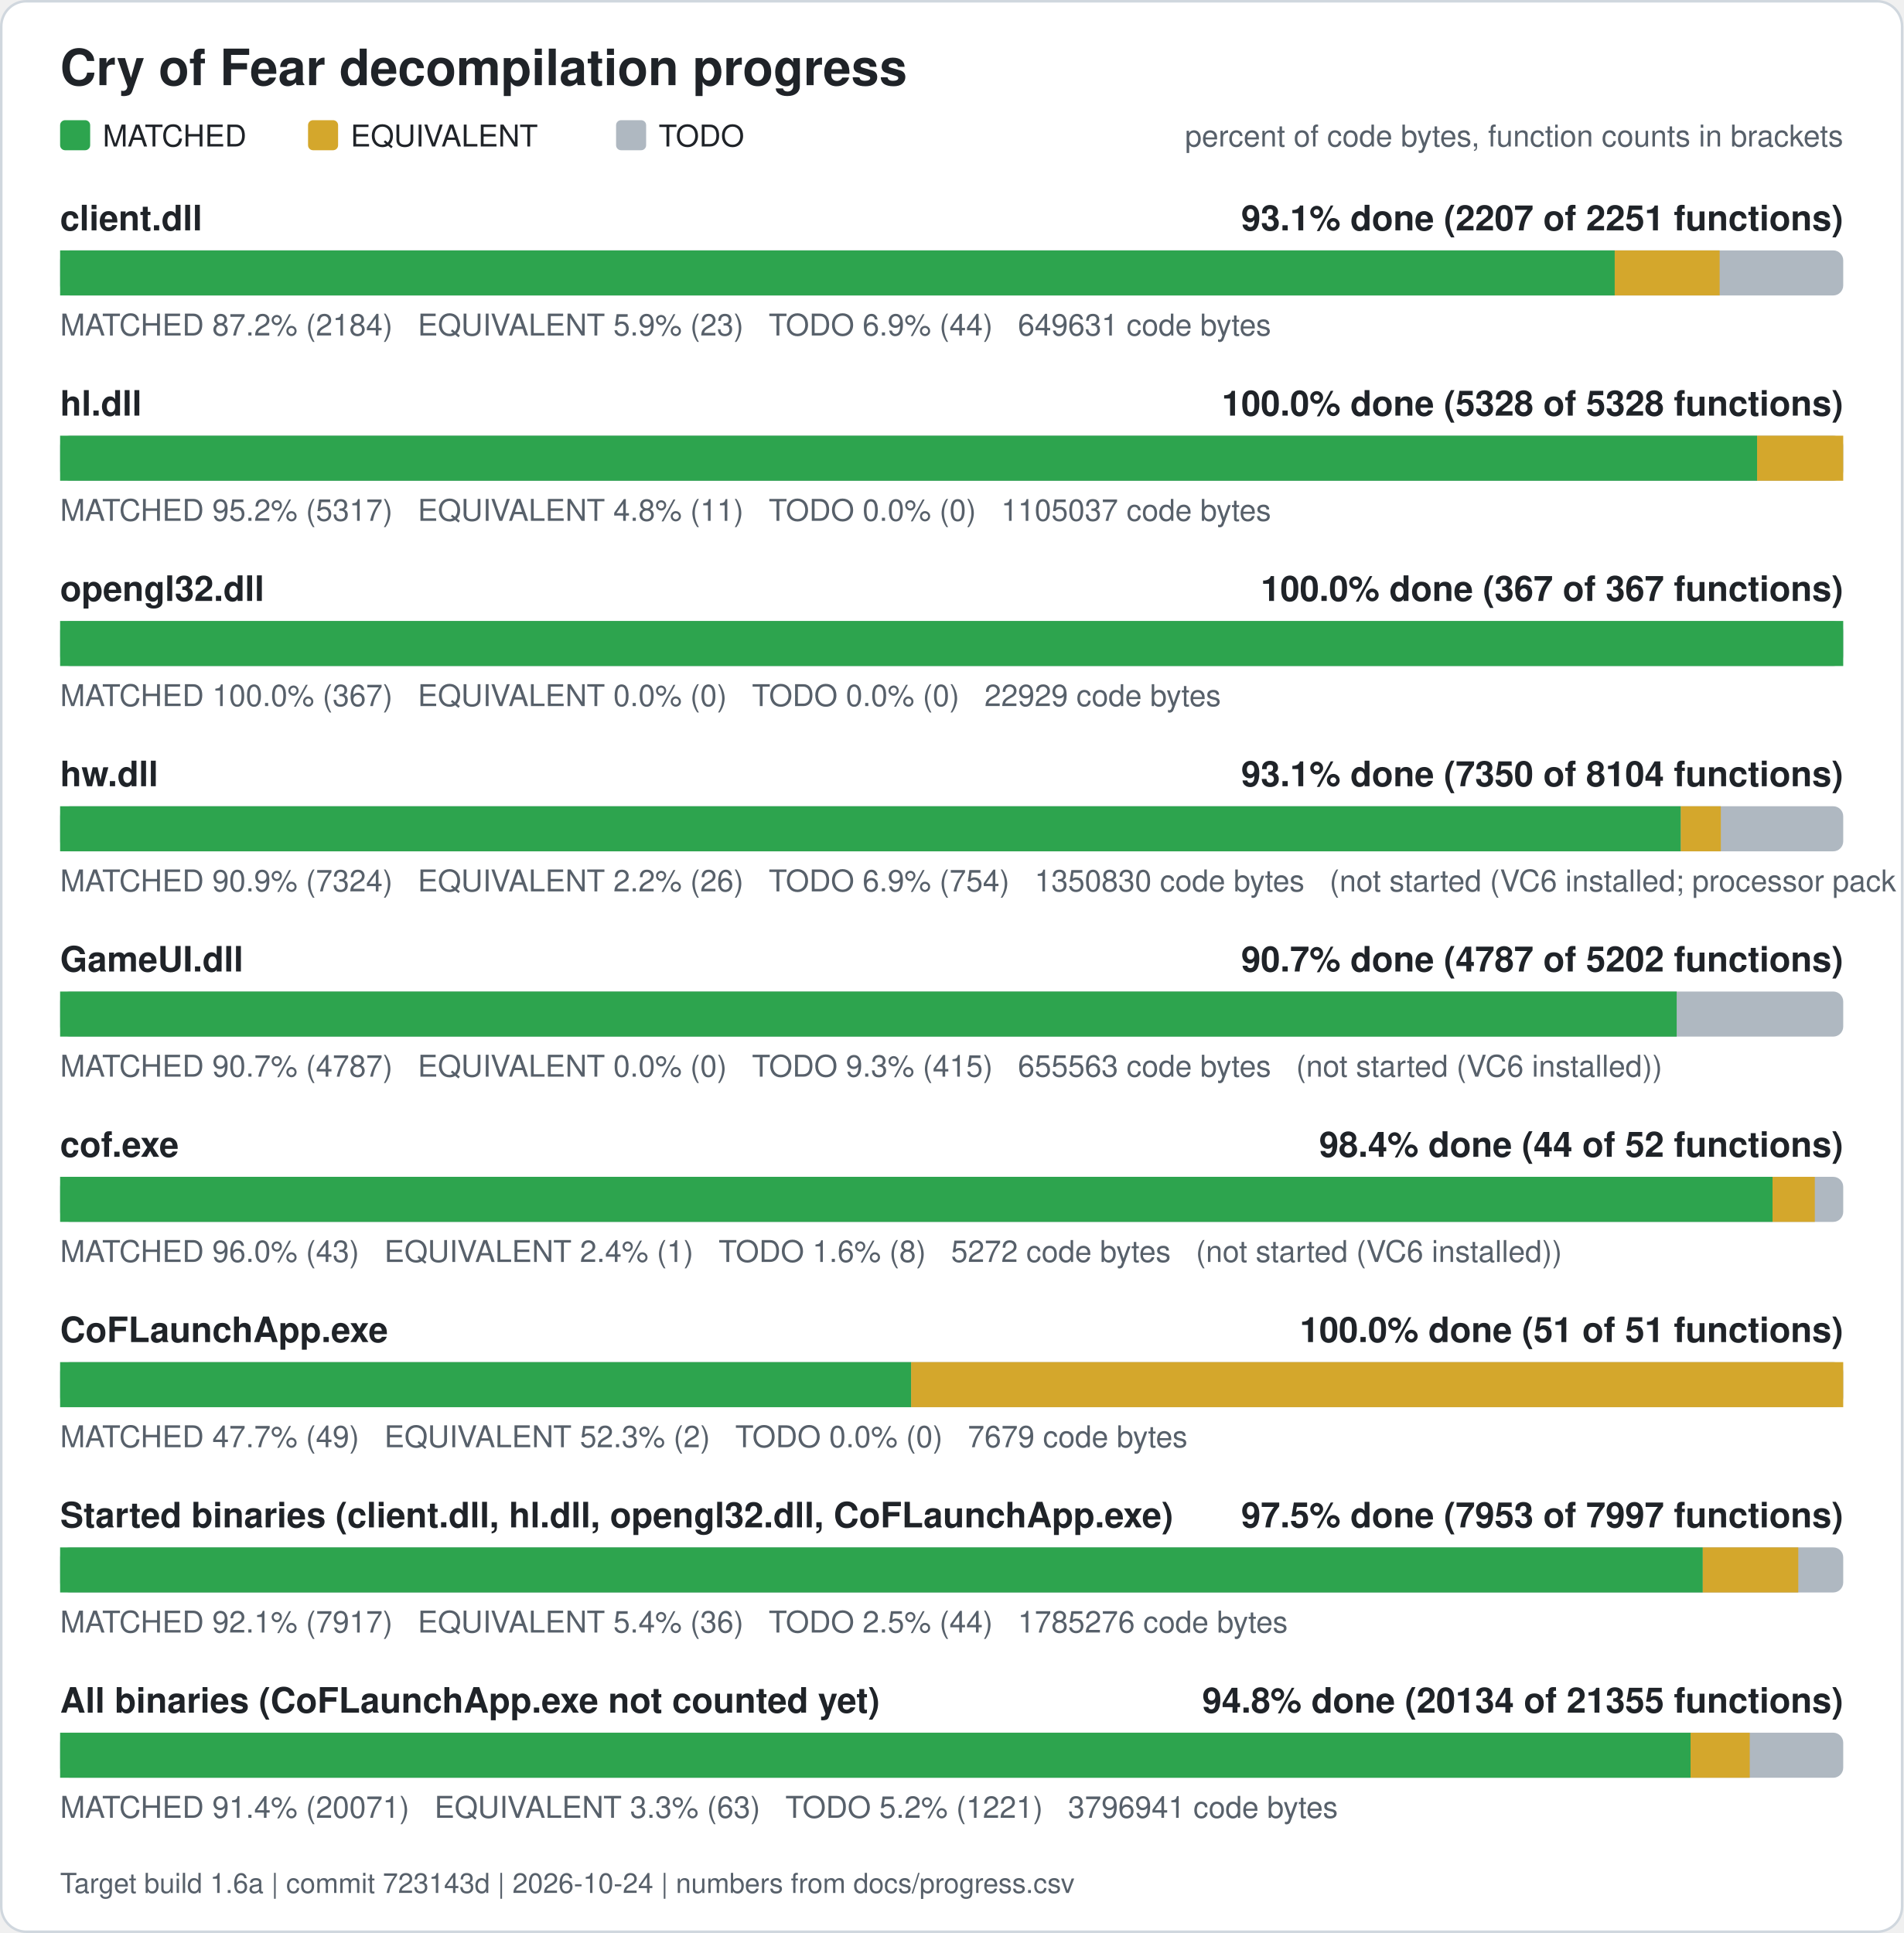
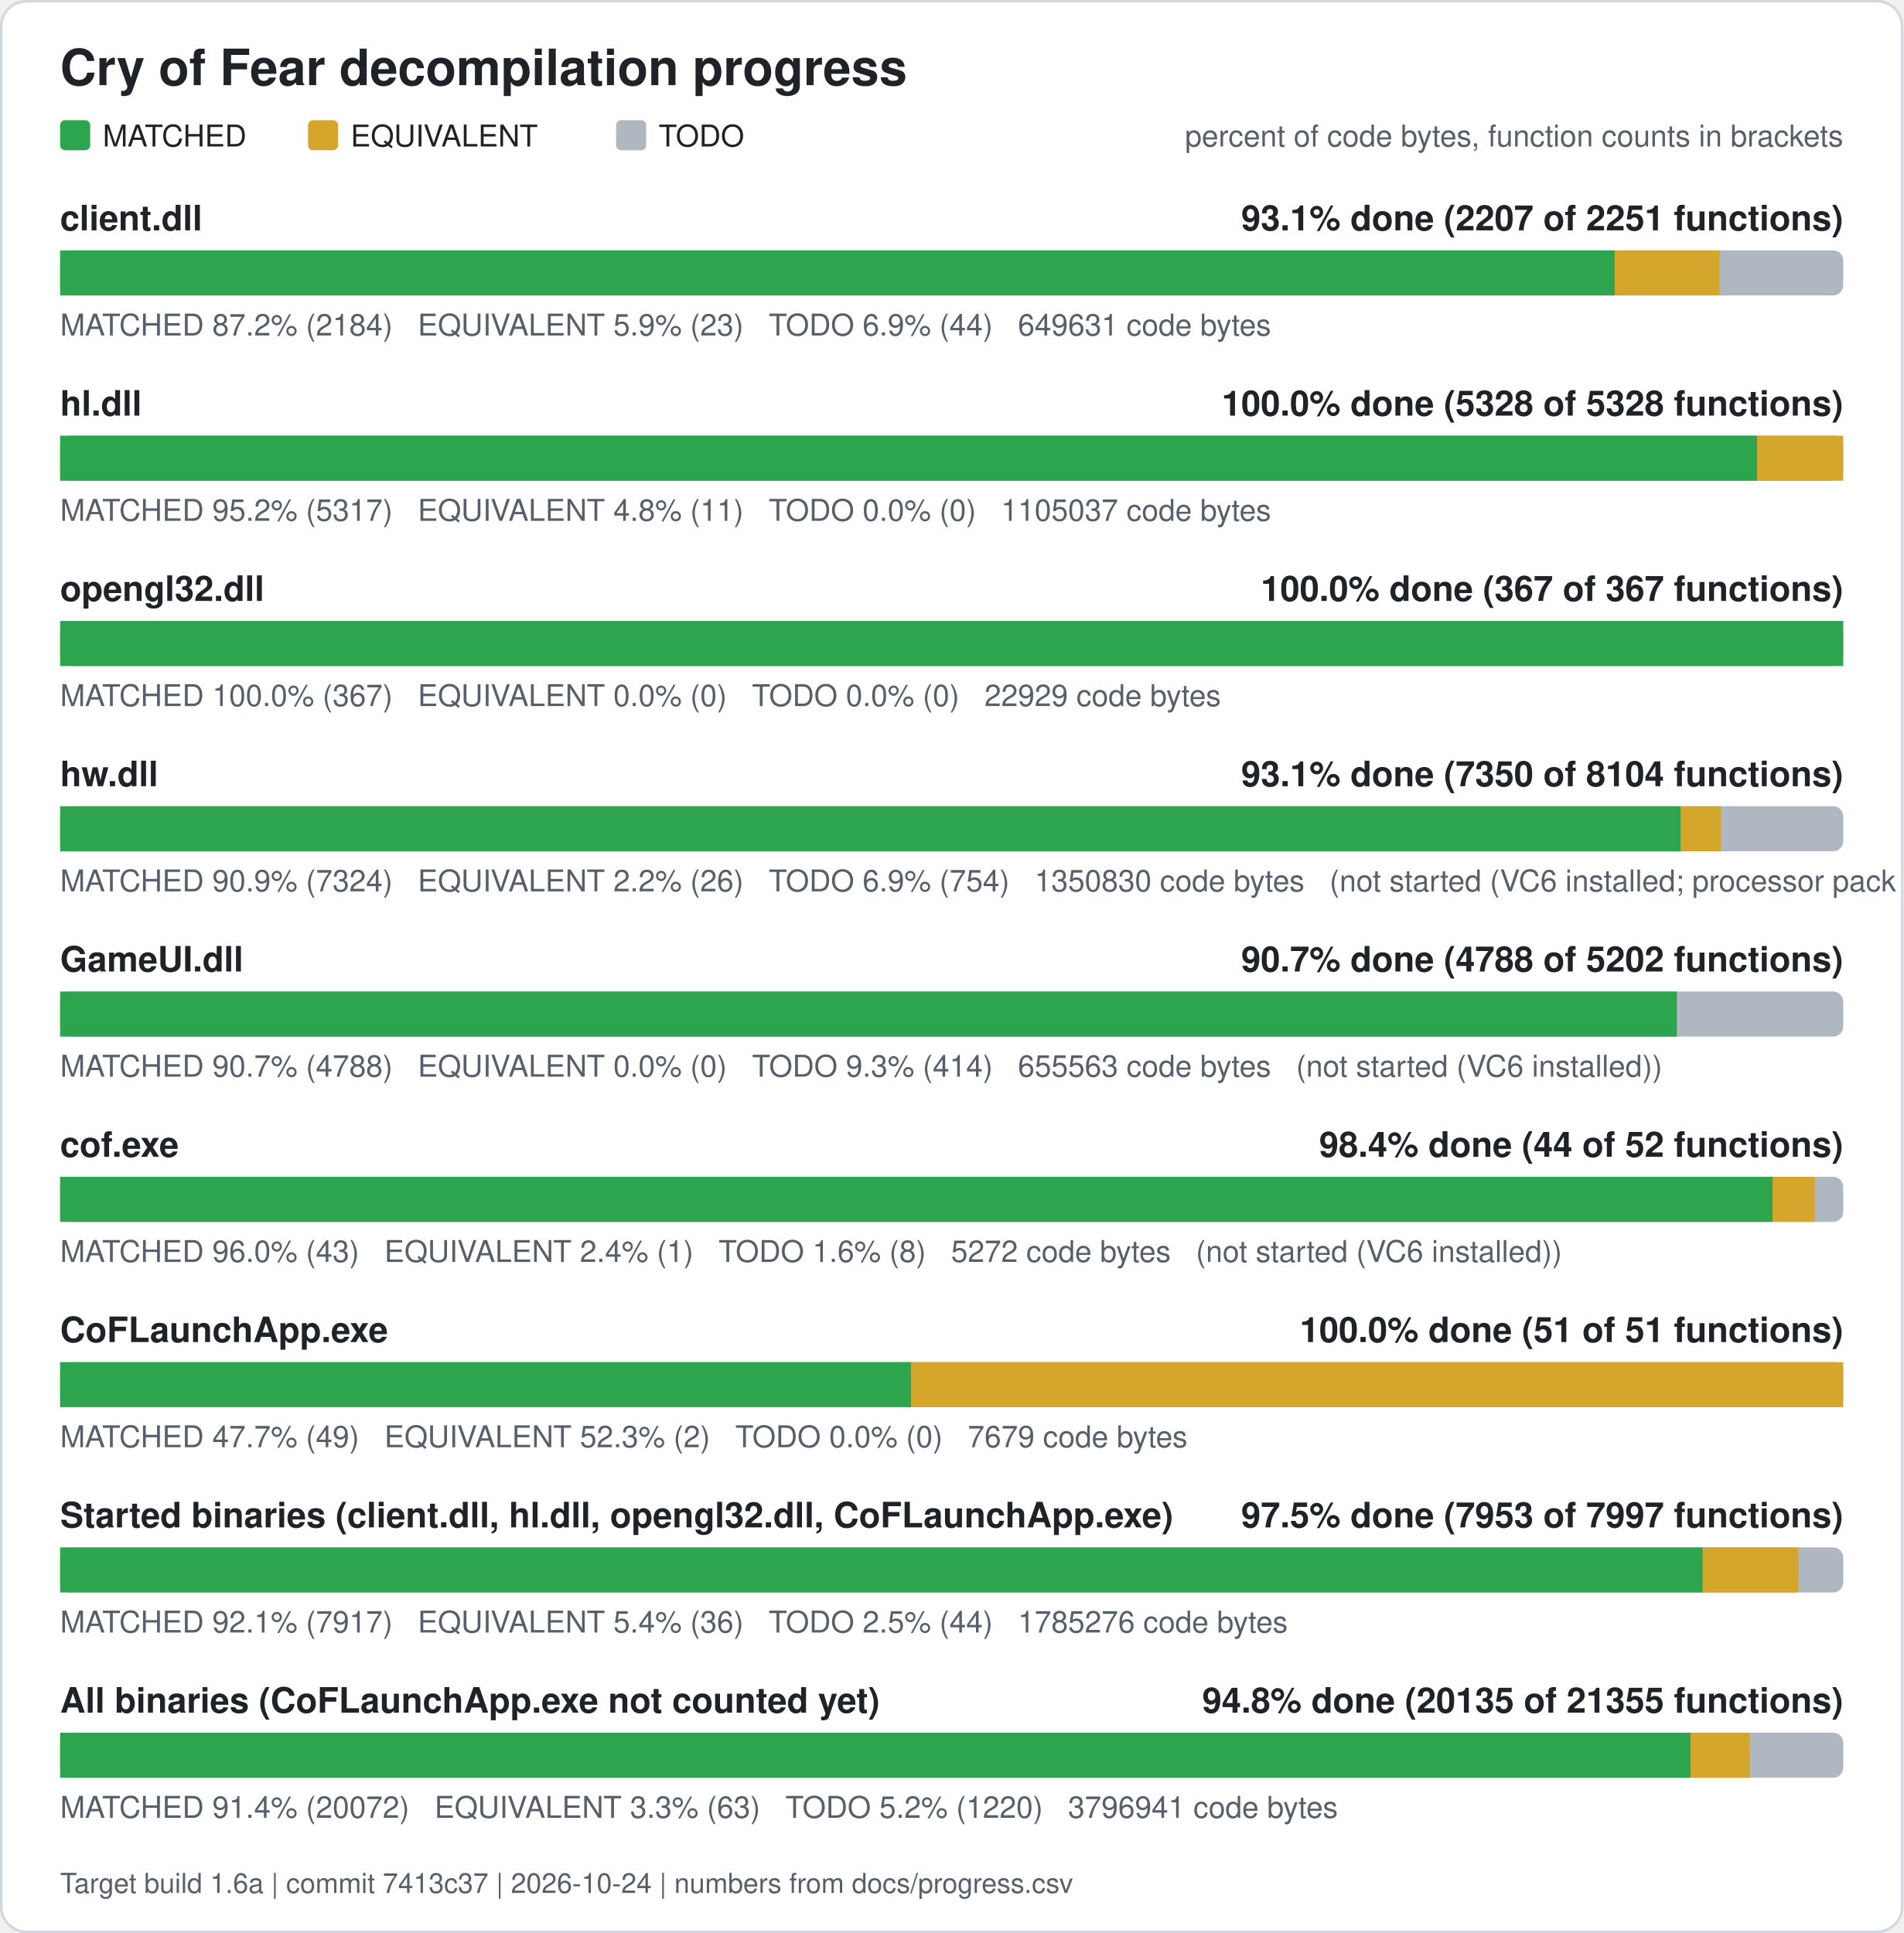
<svg xmlns="http://www.w3.org/2000/svg" width="760" height="772" viewBox="0 0 760 772" role="img" aria-label="Cry of Fear decompilation progress">
  <rect x="0.5" y="0.5" width="759" height="771" rx="10" fill="#ffffff" stroke="#d0d7de" />
  <text x="24" y="34" font-family="Segoe UI, Helvetica, Arial, sans-serif" font-size="20" font-weight="600" fill="#1f2328">Cry of Fear decompilation progress</text>
  <rect x="24" y="48" width="12" height="12" rx="2" fill="#2da44e" />
  <text x="41" y="58.5" font-family="Segoe UI, Helvetica, Arial, sans-serif" font-size="12" fill="#1f2328">MATCHED</text>
  <rect x="123" y="48" width="12" height="12" rx="2" fill="#d4a72c" />
  <text x="140" y="58.5" font-family="Segoe UI, Helvetica, Arial, sans-serif" font-size="12" fill="#1f2328">EQUIVALENT</text>
  <rect x="246" y="48" width="12" height="12" rx="2" fill="#afb8c1" />
  <text x="263" y="58.5" font-family="Segoe UI, Helvetica, Arial, sans-serif" font-size="12" fill="#1f2328">TODO</text>
  <text x="736" y="58.5" font-family="Segoe UI, Helvetica, Arial, sans-serif" font-size="12" fill="#57606a" text-anchor="end">percent of code bytes, function counts in brackets</text>
  <text x="24" y="92" font-family="Segoe UI, Helvetica, Arial, sans-serif" font-size="14" font-weight="600" fill="#1f2328">client.dll</text>
  <text x="736" y="92" font-family="Segoe UI, Helvetica, Arial, sans-serif" font-size="14" font-weight="600" fill="#1f2328" text-anchor="end">93.1% done (2207 of 2251 functions)</text>
  <rect x="24" y="100" width="712" height="18" rx="4" fill="#afb8c1" />
  <rect x="24.00" y="100" width="620.76" height="18" fill="#2da44e" />
  <rect x="644.76" y="100" width="41.89" height="18" fill="#d4a72c" />
  <text x="24" y="134" font-family="Segoe UI, Helvetica, Arial, sans-serif" font-size="12" fill="#57606a" xml:space="preserve">MATCHED 87.2% (2184)   EQUIVALENT 5.9% (23)   TODO 6.9% (44)   649631 code bytes</text>
  <text x="24" y="166" font-family="Segoe UI, Helvetica, Arial, sans-serif" font-size="14" font-weight="600" fill="#1f2328">hl.dll</text>
  <text x="736" y="166" font-family="Segoe UI, Helvetica, Arial, sans-serif" font-size="14" font-weight="600" fill="#1f2328" text-anchor="end">100.0% done (5328 of 5328 functions)</text>
  <rect x="24" y="174" width="712" height="18" rx="4" fill="#afb8c1" />
  <rect x="24.00" y="174" width="677.61" height="18" fill="#2da44e" />
  <rect x="701.61" y="174" width="34.39" height="18" fill="#d4a72c" />
  <text x="24" y="208" font-family="Segoe UI, Helvetica, Arial, sans-serif" font-size="12" fill="#57606a" xml:space="preserve">MATCHED 95.2% (5317)   EQUIVALENT 4.8% (11)   TODO 0.0% (0)   1105037 code bytes</text>
  <text x="24" y="240" font-family="Segoe UI, Helvetica, Arial, sans-serif" font-size="14" font-weight="600" fill="#1f2328">opengl32.dll</text>
  <text x="736" y="240" font-family="Segoe UI, Helvetica, Arial, sans-serif" font-size="14" font-weight="600" fill="#1f2328" text-anchor="end">100.0% done (367 of 367 functions)</text>
  <rect x="24" y="248" width="712" height="18" rx="4" fill="#afb8c1" />
  <rect x="24.00" y="248" width="712.00" height="18" fill="#2da44e" />
  <text x="24" y="282" font-family="Segoe UI, Helvetica, Arial, sans-serif" font-size="12" fill="#57606a" xml:space="preserve">MATCHED 100.0% (367)   EQUIVALENT 0.0% (0)   TODO 0.0% (0)   22929 code bytes</text>
  <text x="24" y="314" font-family="Segoe UI, Helvetica, Arial, sans-serif" font-size="14" font-weight="600" fill="#1f2328">hw.dll</text>
  <text x="736" y="314" font-family="Segoe UI, Helvetica, Arial, sans-serif" font-size="14" font-weight="600" fill="#1f2328" text-anchor="end">93.1% done (7350 of 8104 functions)</text>
  <rect x="24" y="322" width="712" height="18" rx="4" fill="#afb8c1" />
  <rect x="24.00" y="322" width="647.15" height="18" fill="#2da44e" />
  <rect x="671.15" y="322" width="15.98" height="18" fill="#d4a72c" />
  <text x="24" y="356" font-family="Segoe UI, Helvetica, Arial, sans-serif" font-size="12" fill="#57606a" xml:space="preserve">MATCHED 90.9% (7324)   EQUIVALENT 2.2% (26)   TODO 6.9% (754)   1350830 code bytes   (not started (VC6 installed; processor pack and VS 2005 objects need those compilers))</text>
  <text x="24" y="388" font-family="Segoe UI, Helvetica, Arial, sans-serif" font-size="14" font-weight="600" fill="#1f2328">GameUI.dll</text>
-   <text x="736" y="388" font-family="Segoe UI, Helvetica, Arial, sans-serif" font-size="14" font-weight="600" fill="#1f2328" text-anchor="end">90.7% done (4787 of 5202 functions)</text>
+   <text x="736" y="388" font-family="Segoe UI, Helvetica, Arial, sans-serif" font-size="14" font-weight="600" fill="#1f2328" text-anchor="end">90.7% done (4788 of 5202 functions)</text>
  <rect x="24" y="396" width="712" height="18" rx="4" fill="#afb8c1" />
-   <rect x="24.00" y="396" width="645.50" height="18" fill="#2da44e" />
-   <text x="24" y="430" font-family="Segoe UI, Helvetica, Arial, sans-serif" font-size="12" fill="#57606a" xml:space="preserve">MATCHED 90.7% (4787)   EQUIVALENT 0.0% (0)   TODO 9.3% (415)   655563 code bytes   (not started (VC6 installed))</text>
+   <rect x="24.00" y="396" width="645.57" height="18" fill="#2da44e" />
+   <text x="24" y="430" font-family="Segoe UI, Helvetica, Arial, sans-serif" font-size="12" fill="#57606a" xml:space="preserve">MATCHED 90.7% (4788)   EQUIVALENT 0.0% (0)   TODO 9.3% (414)   655563 code bytes   (not started (VC6 installed))</text>
  <text x="24" y="462" font-family="Segoe UI, Helvetica, Arial, sans-serif" font-size="14" font-weight="600" fill="#1f2328">cof.exe</text>
  <text x="736" y="462" font-family="Segoe UI, Helvetica, Arial, sans-serif" font-size="14" font-weight="600" fill="#1f2328" text-anchor="end">98.4% done (44 of 52 functions)</text>
  <rect x="24" y="470" width="712" height="18" rx="4" fill="#afb8c1" />
  <rect x="24.00" y="470" width="683.77" height="18" fill="#2da44e" />
  <rect x="707.77" y="470" width="16.88" height="18" fill="#d4a72c" />
  <text x="24" y="504" font-family="Segoe UI, Helvetica, Arial, sans-serif" font-size="12" fill="#57606a" xml:space="preserve">MATCHED 96.0% (43)   EQUIVALENT 2.4% (1)   TODO 1.6% (8)   5272 code bytes   (not started (VC6 installed))</text>
  <text x="24" y="536" font-family="Segoe UI, Helvetica, Arial, sans-serif" font-size="14" font-weight="600" fill="#1f2328">CoFLaunchApp.exe</text>
  <text x="736" y="536" font-family="Segoe UI, Helvetica, Arial, sans-serif" font-size="14" font-weight="600" fill="#1f2328" text-anchor="end">100.0% done (51 of 51 functions)</text>
  <rect x="24" y="544" width="712" height="18" rx="4" fill="#afb8c1" />
  <rect x="24.00" y="544" width="339.82" height="18" fill="#2da44e" />
  <rect x="363.82" y="544" width="372.18" height="18" fill="#d4a72c" />
  <text x="24" y="578" font-family="Segoe UI, Helvetica, Arial, sans-serif" font-size="12" fill="#57606a" xml:space="preserve">MATCHED 47.7% (49)   EQUIVALENT 52.3% (2)   TODO 0.0% (0)   7679 code bytes</text>
  <text x="24" y="610" font-family="Segoe UI, Helvetica, Arial, sans-serif" font-size="14" font-weight="600" fill="#1f2328">Started binaries (client.dll, hl.dll, opengl32.dll, CoFLaunchApp.exe)</text>
  <text x="736" y="610" font-family="Segoe UI, Helvetica, Arial, sans-serif" font-size="14" font-weight="600" fill="#1f2328" text-anchor="end">97.5% done (7953 of 7997 functions)</text>
  <rect x="24" y="618" width="712" height="18" rx="4" fill="#afb8c1" />
  <rect x="24.00" y="618" width="655.92" height="18" fill="#2da44e" />
  <rect x="679.92" y="618" width="38.13" height="18" fill="#d4a72c" />
  <text x="24" y="652" font-family="Segoe UI, Helvetica, Arial, sans-serif" font-size="12" fill="#57606a" xml:space="preserve">MATCHED 92.1% (7917)   EQUIVALENT 5.4% (36)   TODO 2.5% (44)   1785276 code bytes</text>
  <text x="24" y="684" font-family="Segoe UI, Helvetica, Arial, sans-serif" font-size="14" font-weight="600" fill="#1f2328">All binaries (CoFLaunchApp.exe not counted yet)</text>
-   <text x="736" y="684" font-family="Segoe UI, Helvetica, Arial, sans-serif" font-size="14" font-weight="600" fill="#1f2328" text-anchor="end">94.8% done (20134 of 21355 functions)</text>
+   <text x="736" y="684" font-family="Segoe UI, Helvetica, Arial, sans-serif" font-size="14" font-weight="600" fill="#1f2328" text-anchor="end">94.8% done (20135 of 21355 functions)</text>
  <rect x="24" y="692" width="712" height="18" rx="4" fill="#afb8c1" />
-   <rect x="24.00" y="692" width="651.04" height="18" fill="#2da44e" />
-   <rect x="675.04" y="692" width="23.63" height="18" fill="#d4a72c" />
-   <text x="24" y="726" font-family="Segoe UI, Helvetica, Arial, sans-serif" font-size="12" fill="#57606a" xml:space="preserve">MATCHED 91.4% (20071)   EQUIVALENT 3.3% (63)   TODO 5.2% (1221)   3796941 code bytes</text>
-   <text x="24" y="756" font-family="Segoe UI, Helvetica, Arial, sans-serif" font-size="11" fill="#57606a">Target build 1.6a | commit 723143d | 2026-10-24 | numbers from docs/progress.csv</text>
+   <rect x="24.00" y="692" width="651.05" height="18" fill="#2da44e" />
+   <rect x="675.05" y="692" width="23.63" height="18" fill="#d4a72c" />
+   <text x="24" y="726" font-family="Segoe UI, Helvetica, Arial, sans-serif" font-size="12" fill="#57606a" xml:space="preserve">MATCHED 91.4% (20072)   EQUIVALENT 3.3% (63)   TODO 5.2% (1220)   3796941 code bytes</text>
+   <text x="24" y="756" font-family="Segoe UI, Helvetica, Arial, sans-serif" font-size="11" fill="#57606a">Target build 1.6a | commit 7413c37 | 2026-10-24 | numbers from docs/progress.csv</text>
</svg>
